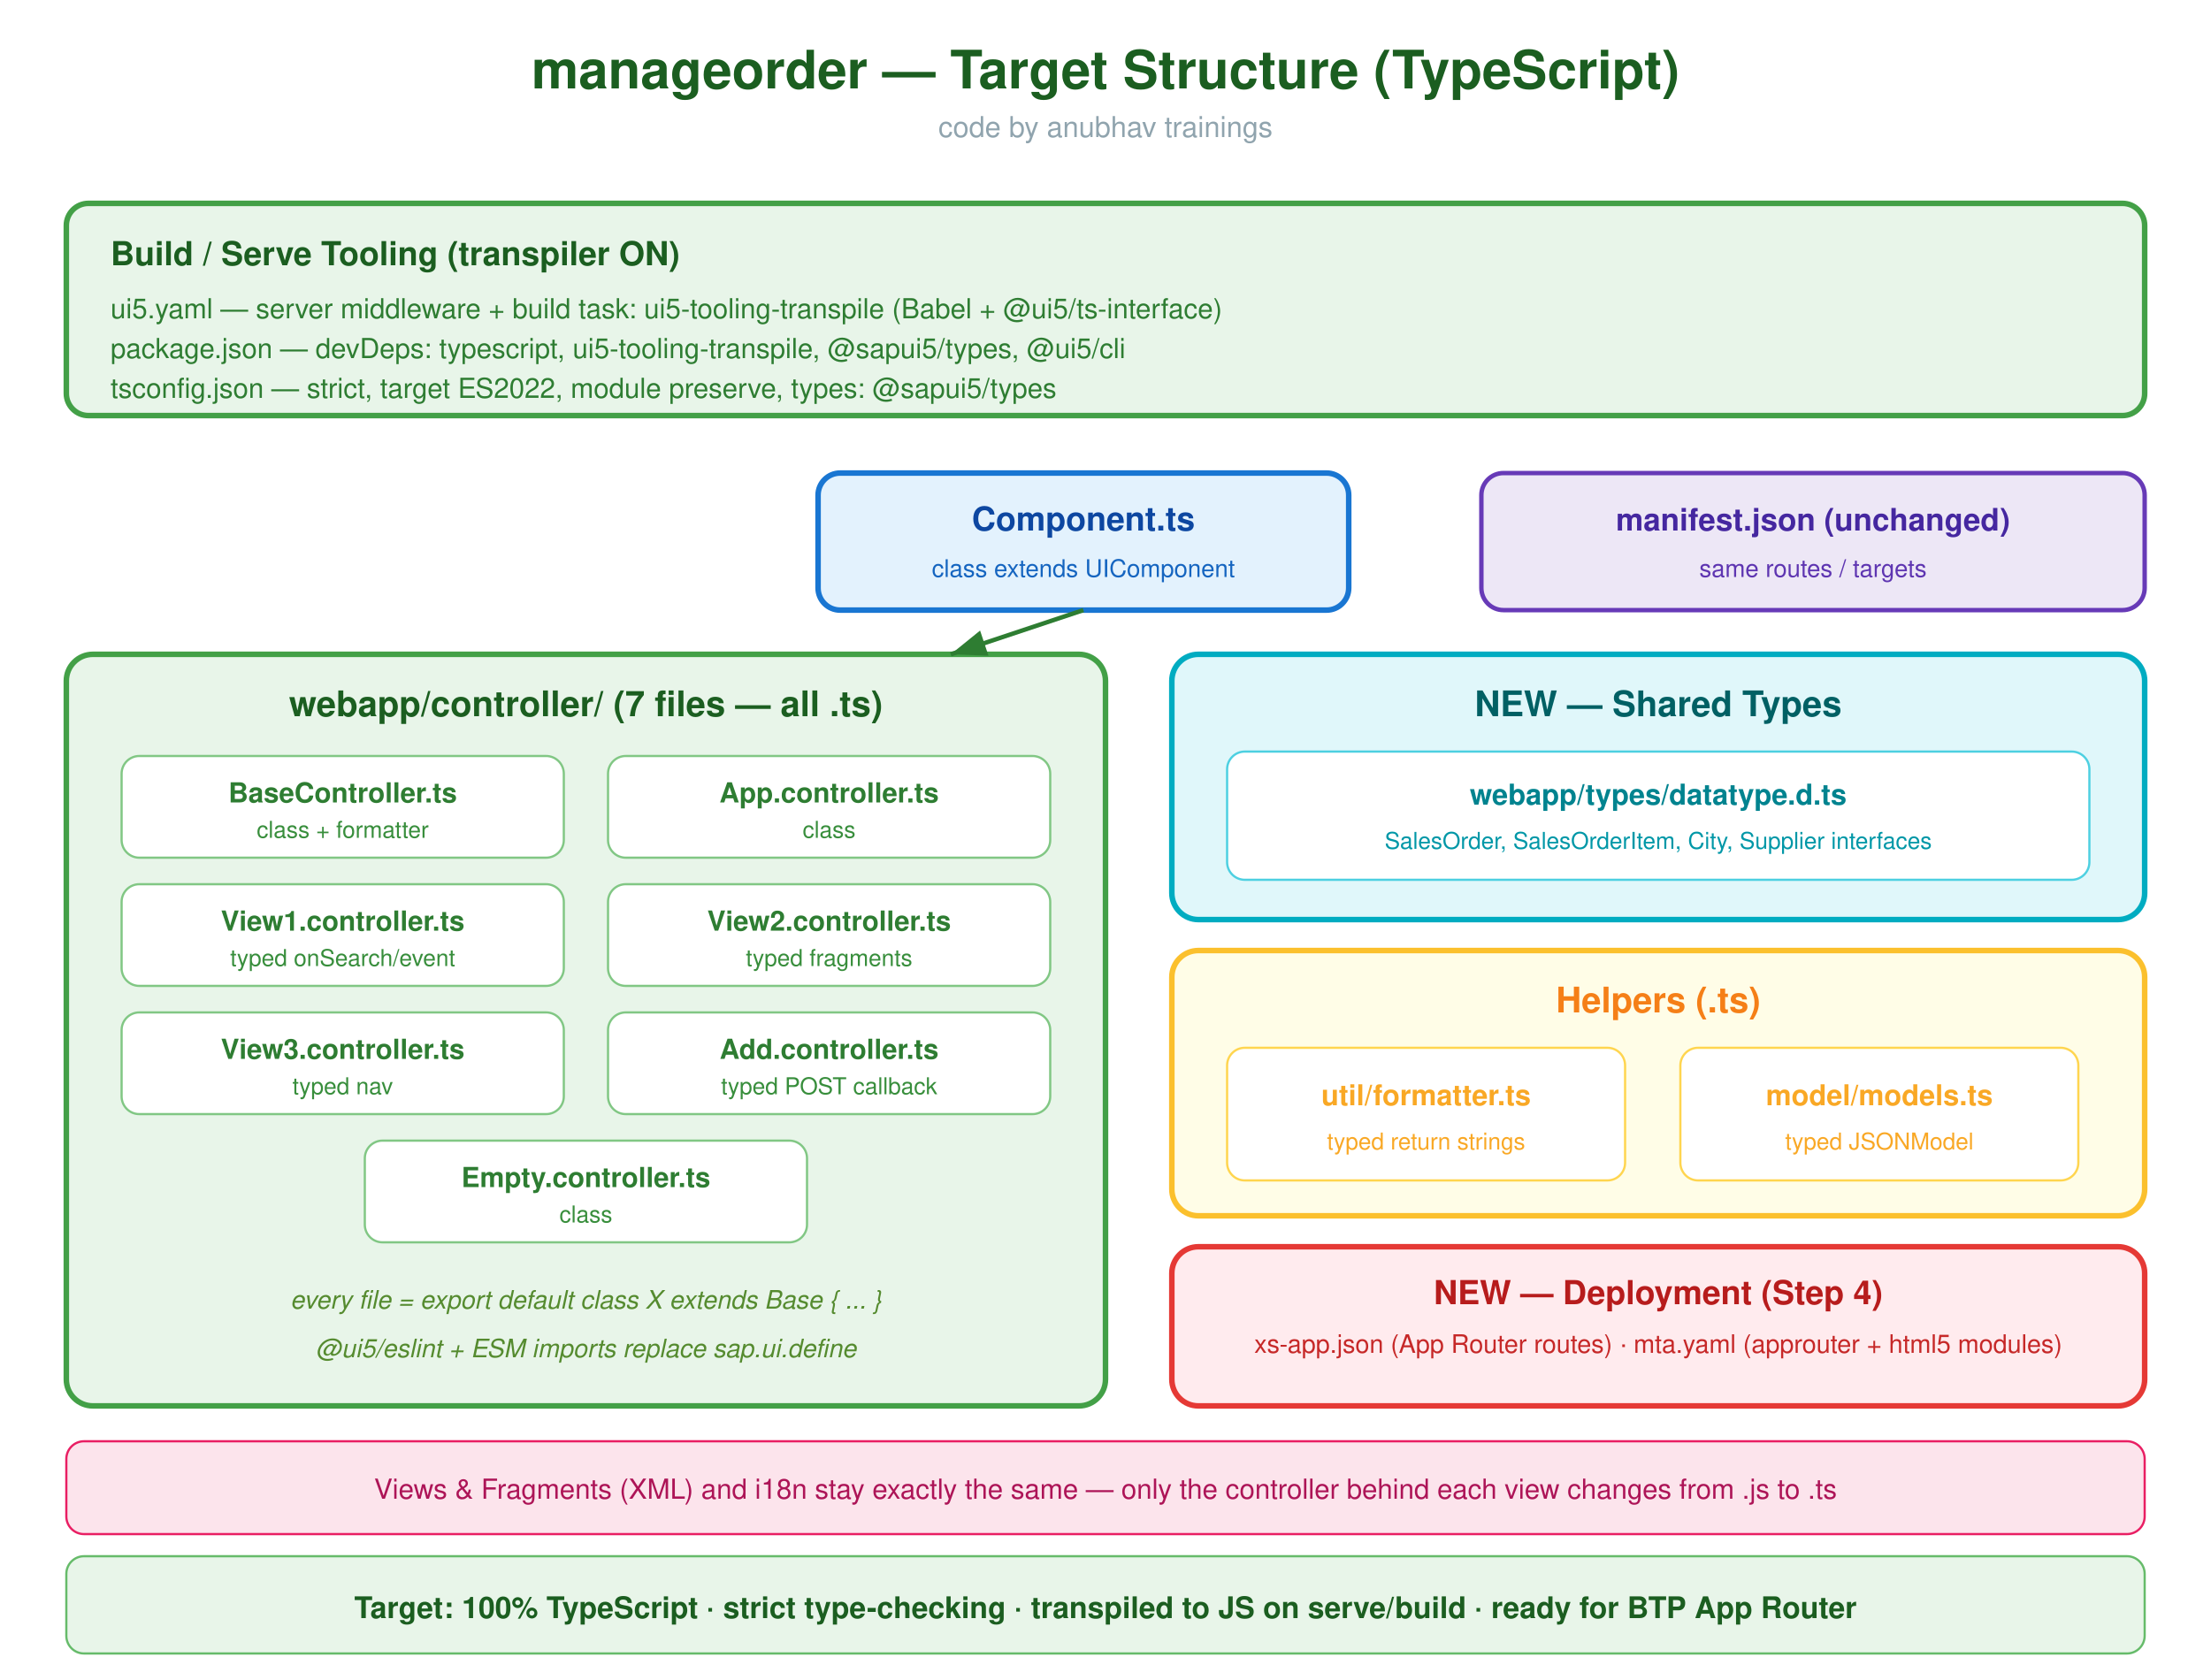
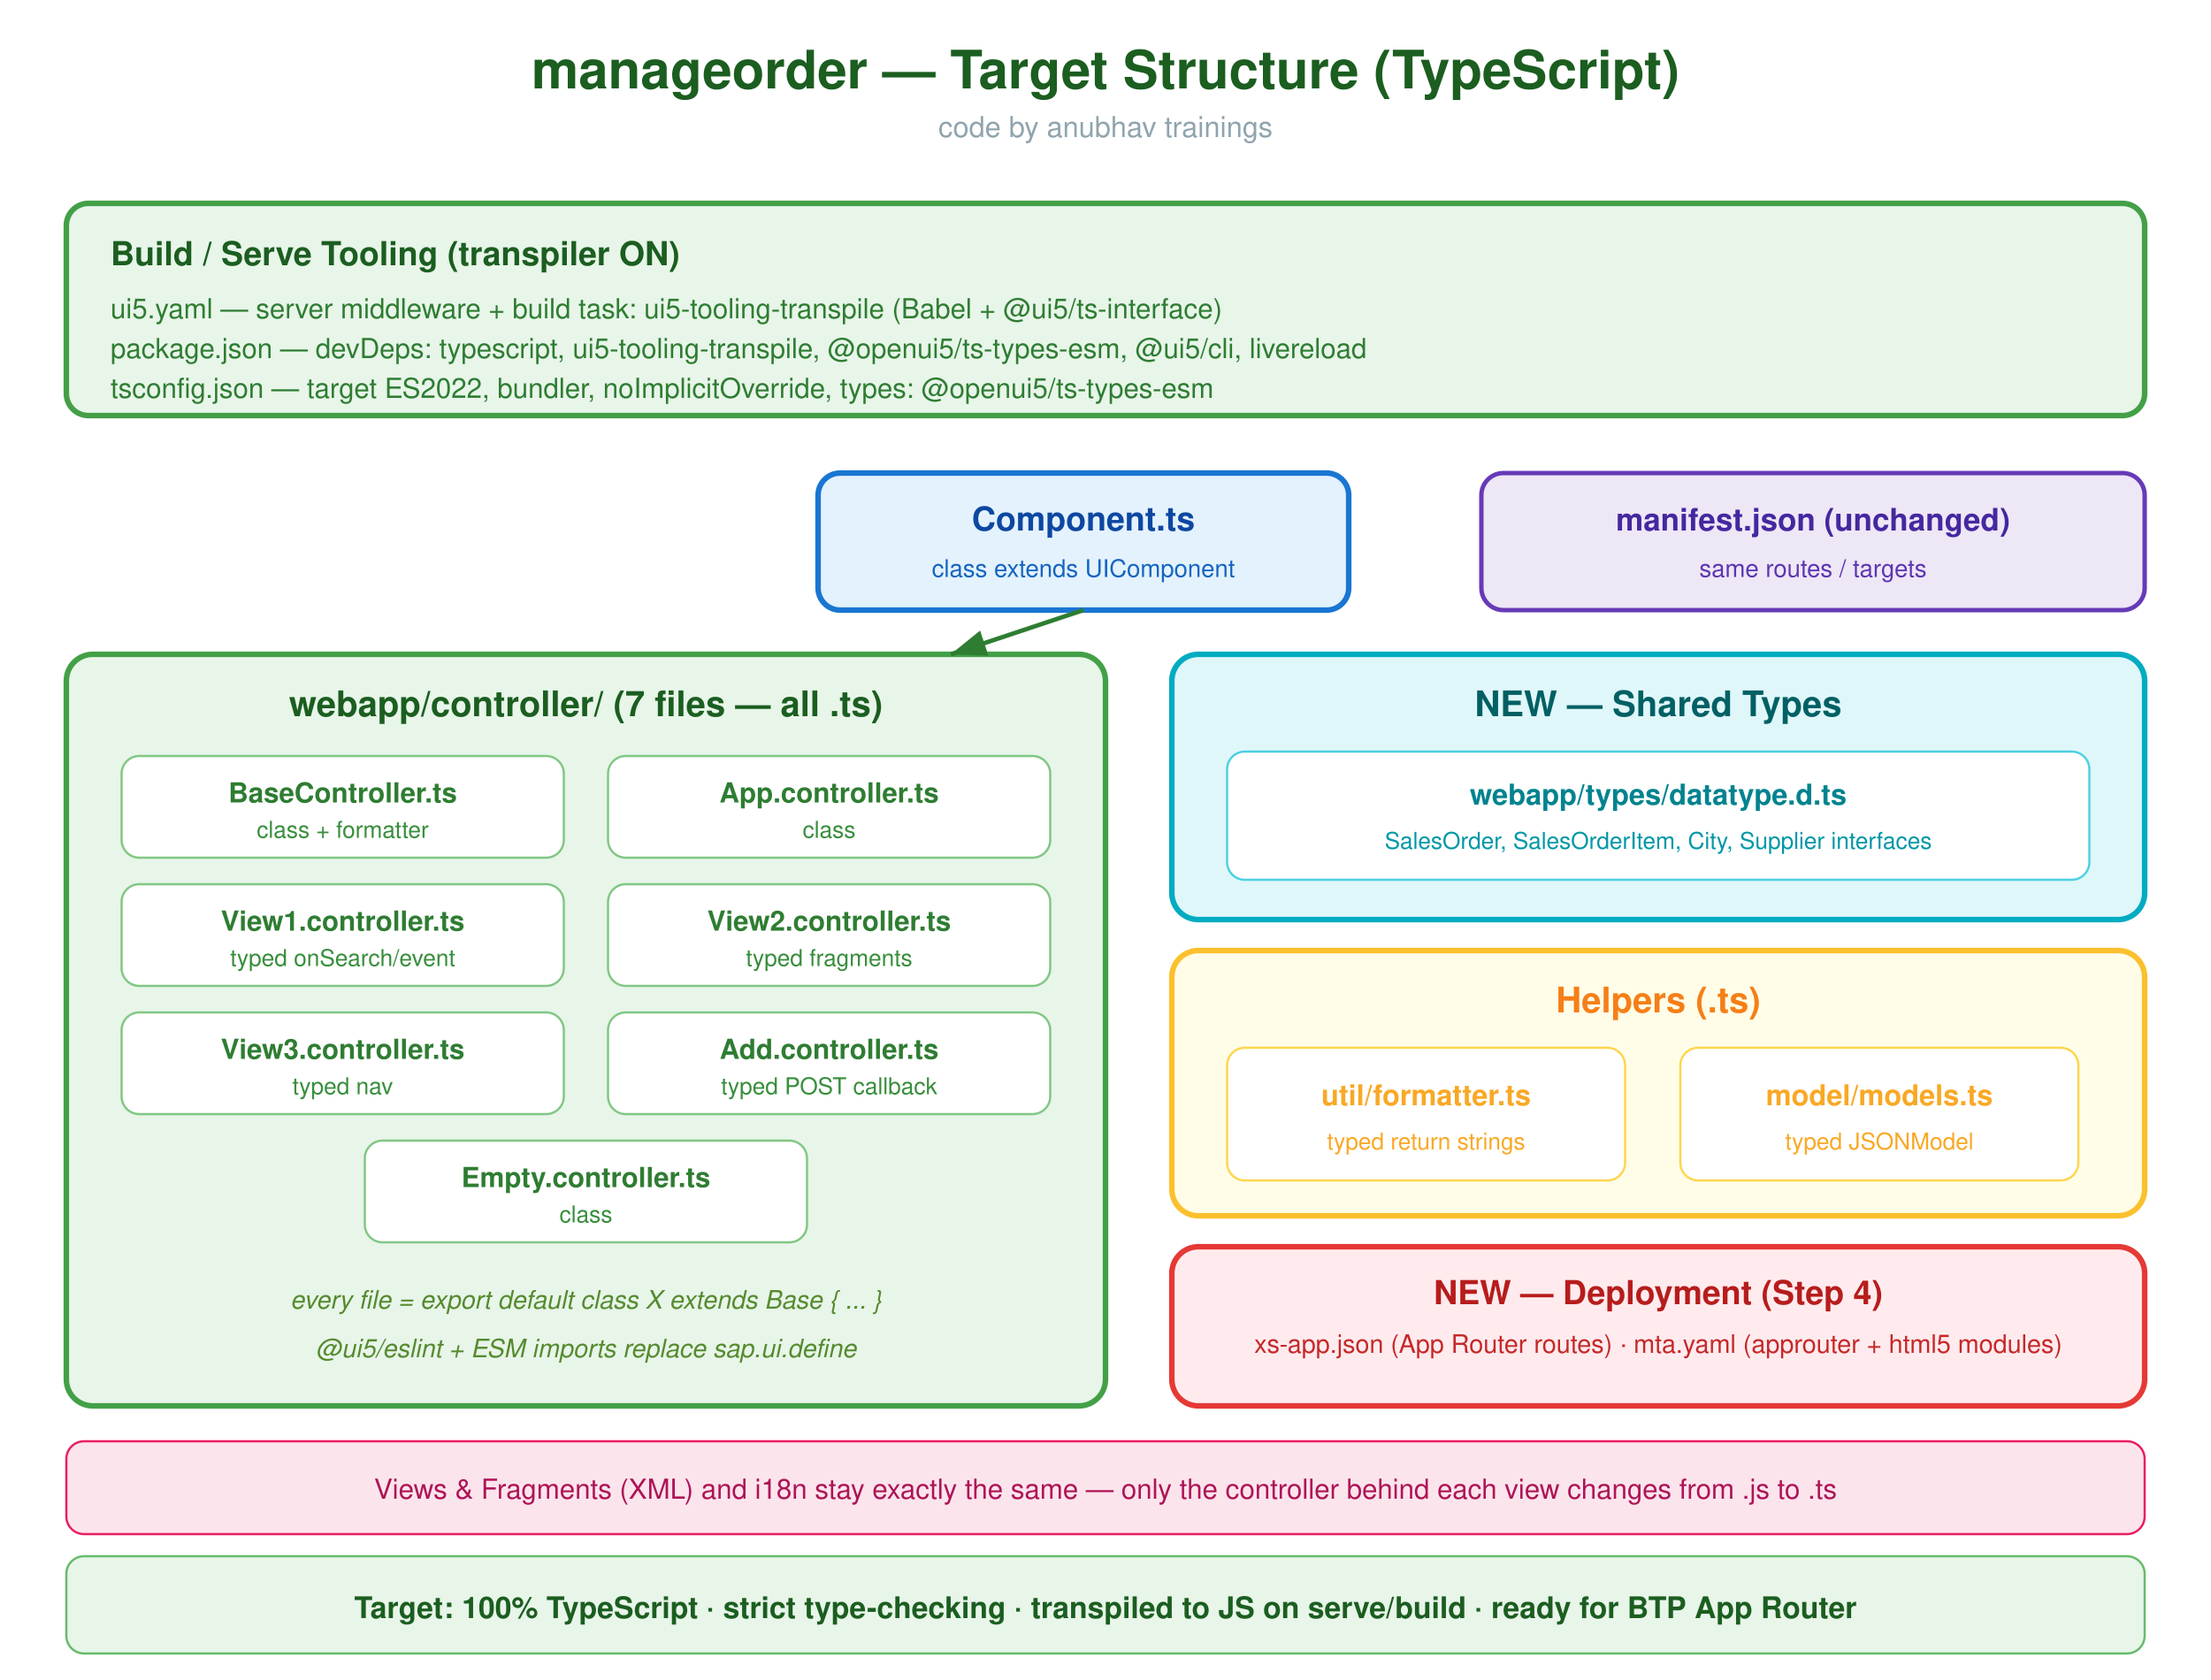
<svg xmlns="http://www.w3.org/2000/svg" viewBox="0 0 1000 760" font-family="Segoe UI, Helvetica, Arial, sans-serif">
  <defs>
    <marker id="arrow" markerWidth="10" markerHeight="10" refX="8" refY="3" orient="auto" markerUnits="strokeWidth">
      <path d="M0,0 L8,3 L0,6 z" fill="#455a64" />
    </marker>
    <marker id="arrowGreen" markerWidth="10" markerHeight="10" refX="8" refY="3" orient="auto" markerUnits="strokeWidth">
      <path d="M0,0 L8,3 L0,6 z" fill="#2e7d32" />
    </marker>
  </defs>
  <rect x="0" y="0" width="1000" height="760" fill="#ffffff" />
  <text x="500" y="40" text-anchor="middle" font-size="24" font-weight="700" fill="#1b5e20">manageorder — Target Structure (TypeScript)</text>
  <text x="500" y="62" text-anchor="middle" font-size="13" fill="#90a4ae">code by anubhav trainings</text>
  <rect x="30" y="92" width="940" height="96" rx="10" fill="#e8f5e9" stroke="#43a047" stroke-width="2.5" />
  <text x="50" y="120" font-size="15" font-weight="700" fill="#1b5e20">Build / Serve Tooling (transpiler ON)</text>
  <text x="50" y="144" font-size="12.5" fill="#2e7d32">ui5.yaml  — server middleware + build task: ui5-tooling-transpile (Babel + @ui5/ts-interface)</text>
-   <text x="50" y="162" font-size="12.5" fill="#2e7d32">package.json — devDeps: typescript, ui5-tooling-transpile, @sapui5/types, @ui5/cli</text>
-   <text x="50" y="180" font-size="12.5" fill="#2e7d32">tsconfig.json — strict, target ES2022, module preserve, types: @sapui5/types</text>
+   <text x="50" y="162" font-size="12.5" fill="#2e7d32">package.json — devDeps: typescript, ui5-tooling-transpile, @openui5/ts-types-esm, @ui5/cli, livereload</text>
+   <text x="50" y="180" font-size="12.5" fill="#2e7d32">tsconfig.json — target ES2022, bundler, noImplicitOverride, types: @openui5/ts-types-esm</text>
  <rect x="370" y="214" width="240" height="62" rx="10" fill="#e3f2fd" stroke="#1976d2" stroke-width="2.5" />
  <text x="490" y="240" text-anchor="middle" font-size="15" font-weight="700" fill="#0d47a1">Component.ts</text>
  <text x="490" y="261" text-anchor="middle" font-size="11" fill="#1565c0">class extends UIComponent</text>
  <rect x="670" y="214" width="300" height="62" rx="10" fill="#ede7f6" stroke="#673ab7" stroke-width="2" />
  <text x="820" y="240" text-anchor="middle" font-size="14" font-weight="700" fill="#4527a0">manifest.json (unchanged)</text>
  <text x="820" y="261" text-anchor="middle" font-size="11" fill="#5e35b1">same routes / targets</text>
  <rect x="30" y="296" width="470" height="340" rx="12" fill="#e8f5e9" stroke="#43a047" stroke-width="2.5" />
  <text x="265" y="324" text-anchor="middle" font-size="16" font-weight="700" fill="#1b5e20">webapp/controller/  (7 files — all .ts)</text>
  <rect x="55" y="342" width="200" height="46" rx="8" fill="#ffffff" stroke="#81c784" />
  <text x="155" y="363" text-anchor="middle" font-size="12.5" font-weight="700" fill="#2e7d32">BaseController.ts</text>
  <text x="155" y="379" text-anchor="middle" font-size="10.5" fill="#388e3c">class + formatter</text>
  <rect x="275" y="342" width="200" height="46" rx="8" fill="#ffffff" stroke="#81c784" />
  <text x="375" y="363" text-anchor="middle" font-size="12.5" font-weight="700" fill="#2e7d32">App.controller.ts</text>
  <text x="375" y="379" text-anchor="middle" font-size="10.5" fill="#388e3c">class</text>
  <rect x="55" y="400" width="200" height="46" rx="8" fill="#ffffff" stroke="#81c784" />
  <text x="155" y="421" text-anchor="middle" font-size="12.5" font-weight="700" fill="#2e7d32">View1.controller.ts</text>
  <text x="155" y="437" text-anchor="middle" font-size="10.5" fill="#388e3c">typed onSearch/event</text>
  <rect x="275" y="400" width="200" height="46" rx="8" fill="#ffffff" stroke="#81c784" />
  <text x="375" y="421" text-anchor="middle" font-size="12.5" font-weight="700" fill="#2e7d32">View2.controller.ts</text>
  <text x="375" y="437" text-anchor="middle" font-size="10.5" fill="#388e3c">typed fragments</text>
  <rect x="55" y="458" width="200" height="46" rx="8" fill="#ffffff" stroke="#81c784" />
  <text x="155" y="479" text-anchor="middle" font-size="12.5" font-weight="700" fill="#2e7d32">View3.controller.ts</text>
  <text x="155" y="495" text-anchor="middle" font-size="10.5" fill="#388e3c">typed nav</text>
  <rect x="275" y="458" width="200" height="46" rx="8" fill="#ffffff" stroke="#81c784" />
  <text x="375" y="479" text-anchor="middle" font-size="12.5" font-weight="700" fill="#2e7d32">Add.controller.ts</text>
  <text x="375" y="495" text-anchor="middle" font-size="10.5" fill="#388e3c">typed POST callback</text>
  <rect x="165" y="516" width="200" height="46" rx="8" fill="#ffffff" stroke="#81c784" />
  <text x="265" y="537" text-anchor="middle" font-size="12.5" font-weight="700" fill="#2e7d32">Empty.controller.ts</text>
  <text x="265" y="553" text-anchor="middle" font-size="10.5" fill="#388e3c">class</text>
  <text x="265" y="592" text-anchor="middle" font-size="11.5" font-style="italic" fill="#558b2f">every file = export default class X extends Base { ... }</text>
  <text x="265" y="614" text-anchor="middle" font-size="11.5" font-style="italic" fill="#558b2f">@ui5/eslint + ESM imports replace sap.ui.define</text>
  <rect x="530" y="296" width="440" height="120" rx="12" fill="#e0f7fa" stroke="#00acc1" stroke-width="2.5" />
  <text x="750" y="324" text-anchor="middle" font-size="16" font-weight="700" fill="#006064">NEW — Shared Types</text>
  <rect x="555" y="340" width="390" height="58" rx="8" fill="#ffffff" stroke="#4dd0e1" />
  <text x="750" y="364" text-anchor="middle" font-size="13" font-weight="700" fill="#00838f">webapp/types/datatype.d.ts</text>
  <text x="750" y="384" text-anchor="middle" font-size="10.5" fill="#0097a7">SalesOrder, SalesOrderItem, City, Supplier interfaces</text>
  <rect x="530" y="430" width="440" height="120" rx="12" fill="#fffde7" stroke="#fbc02d" stroke-width="2.5" />
  <text x="750" y="458" text-anchor="middle" font-size="16" font-weight="700" fill="#f57f17">Helpers (.ts)</text>
  <rect x="555" y="474" width="180" height="60" rx="8" fill="#ffffff" stroke="#ffd54f" />
  <text x="645" y="500" text-anchor="middle" font-size="13" font-weight="700" fill="#f9a825">util/formatter.ts</text>
  <text x="645" y="520" text-anchor="middle" font-size="10.5" fill="#f9a825">typed return strings</text>
  <rect x="760" y="474" width="180" height="60" rx="8" fill="#ffffff" stroke="#ffd54f" />
  <text x="850" y="500" text-anchor="middle" font-size="13" font-weight="700" fill="#f9a825">model/models.ts</text>
  <text x="850" y="520" text-anchor="middle" font-size="10.5" fill="#f9a825">typed JSONModel</text>
  <rect x="530" y="564" width="440" height="72" rx="12" fill="#ffebee" stroke="#e53935" stroke-width="2.5" />
  <text x="750" y="590" text-anchor="middle" font-size="15" font-weight="700" fill="#b71c1c">NEW — Deployment (Step 4)</text>
  <text x="750" y="612" text-anchor="middle" font-size="11.5" fill="#c62828">xs-app.json (App Router routes)  ·  mta.yaml (approuter + html5 modules)</text>
  <rect x="30" y="652" width="940" height="42" rx="8" fill="#fce4ec" stroke="#e91e63" />
  <text x="500" y="678" text-anchor="middle" font-size="12.5" fill="#ad1457">Views &amp; Fragments (XML) and i18n stay exactly the same — only the controller behind each view changes from .js to .ts</text>
  <line x1="490" y1="276" x2="430" y2="296" stroke="#2e7d32" stroke-width="2" marker-end="url(#arrowGreen)" />
  <rect x="30" y="704" width="940" height="44" rx="8" fill="#e8f5e9" stroke="#66bb6a" />
  <text x="500" y="732" text-anchor="middle" font-size="13.5" font-weight="700" fill="#1b5e20">Target: 100% TypeScript · strict type-checking · transpiled to JS on serve/build · ready for BTP App Router</text>
</svg>
